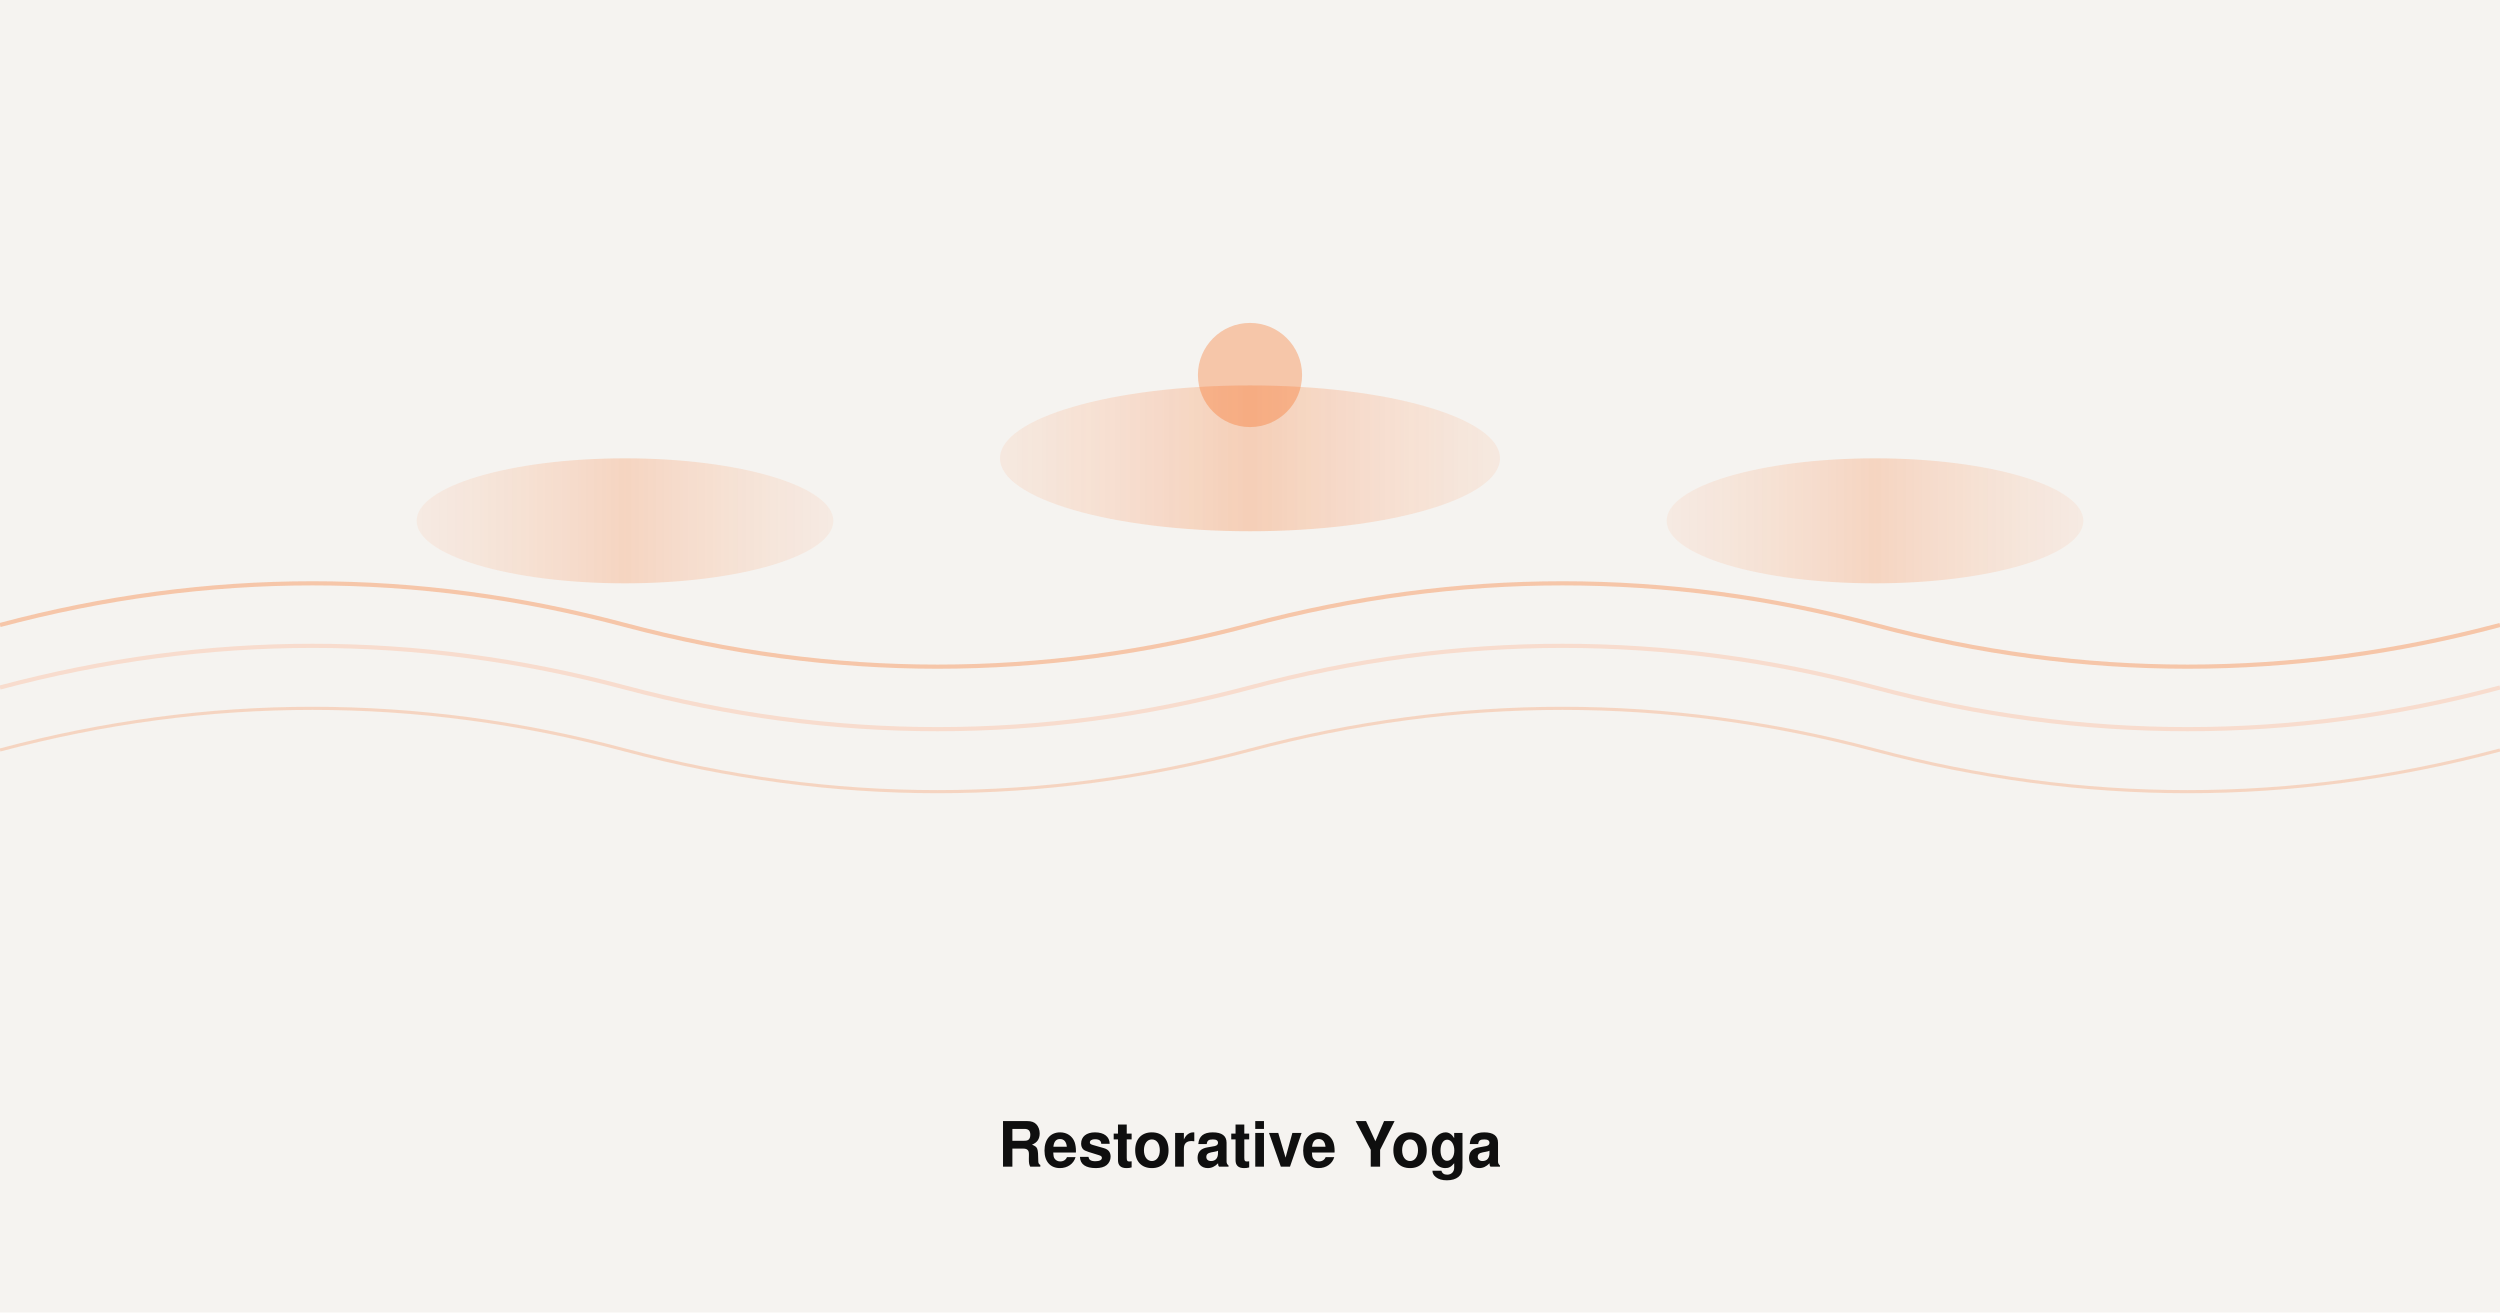
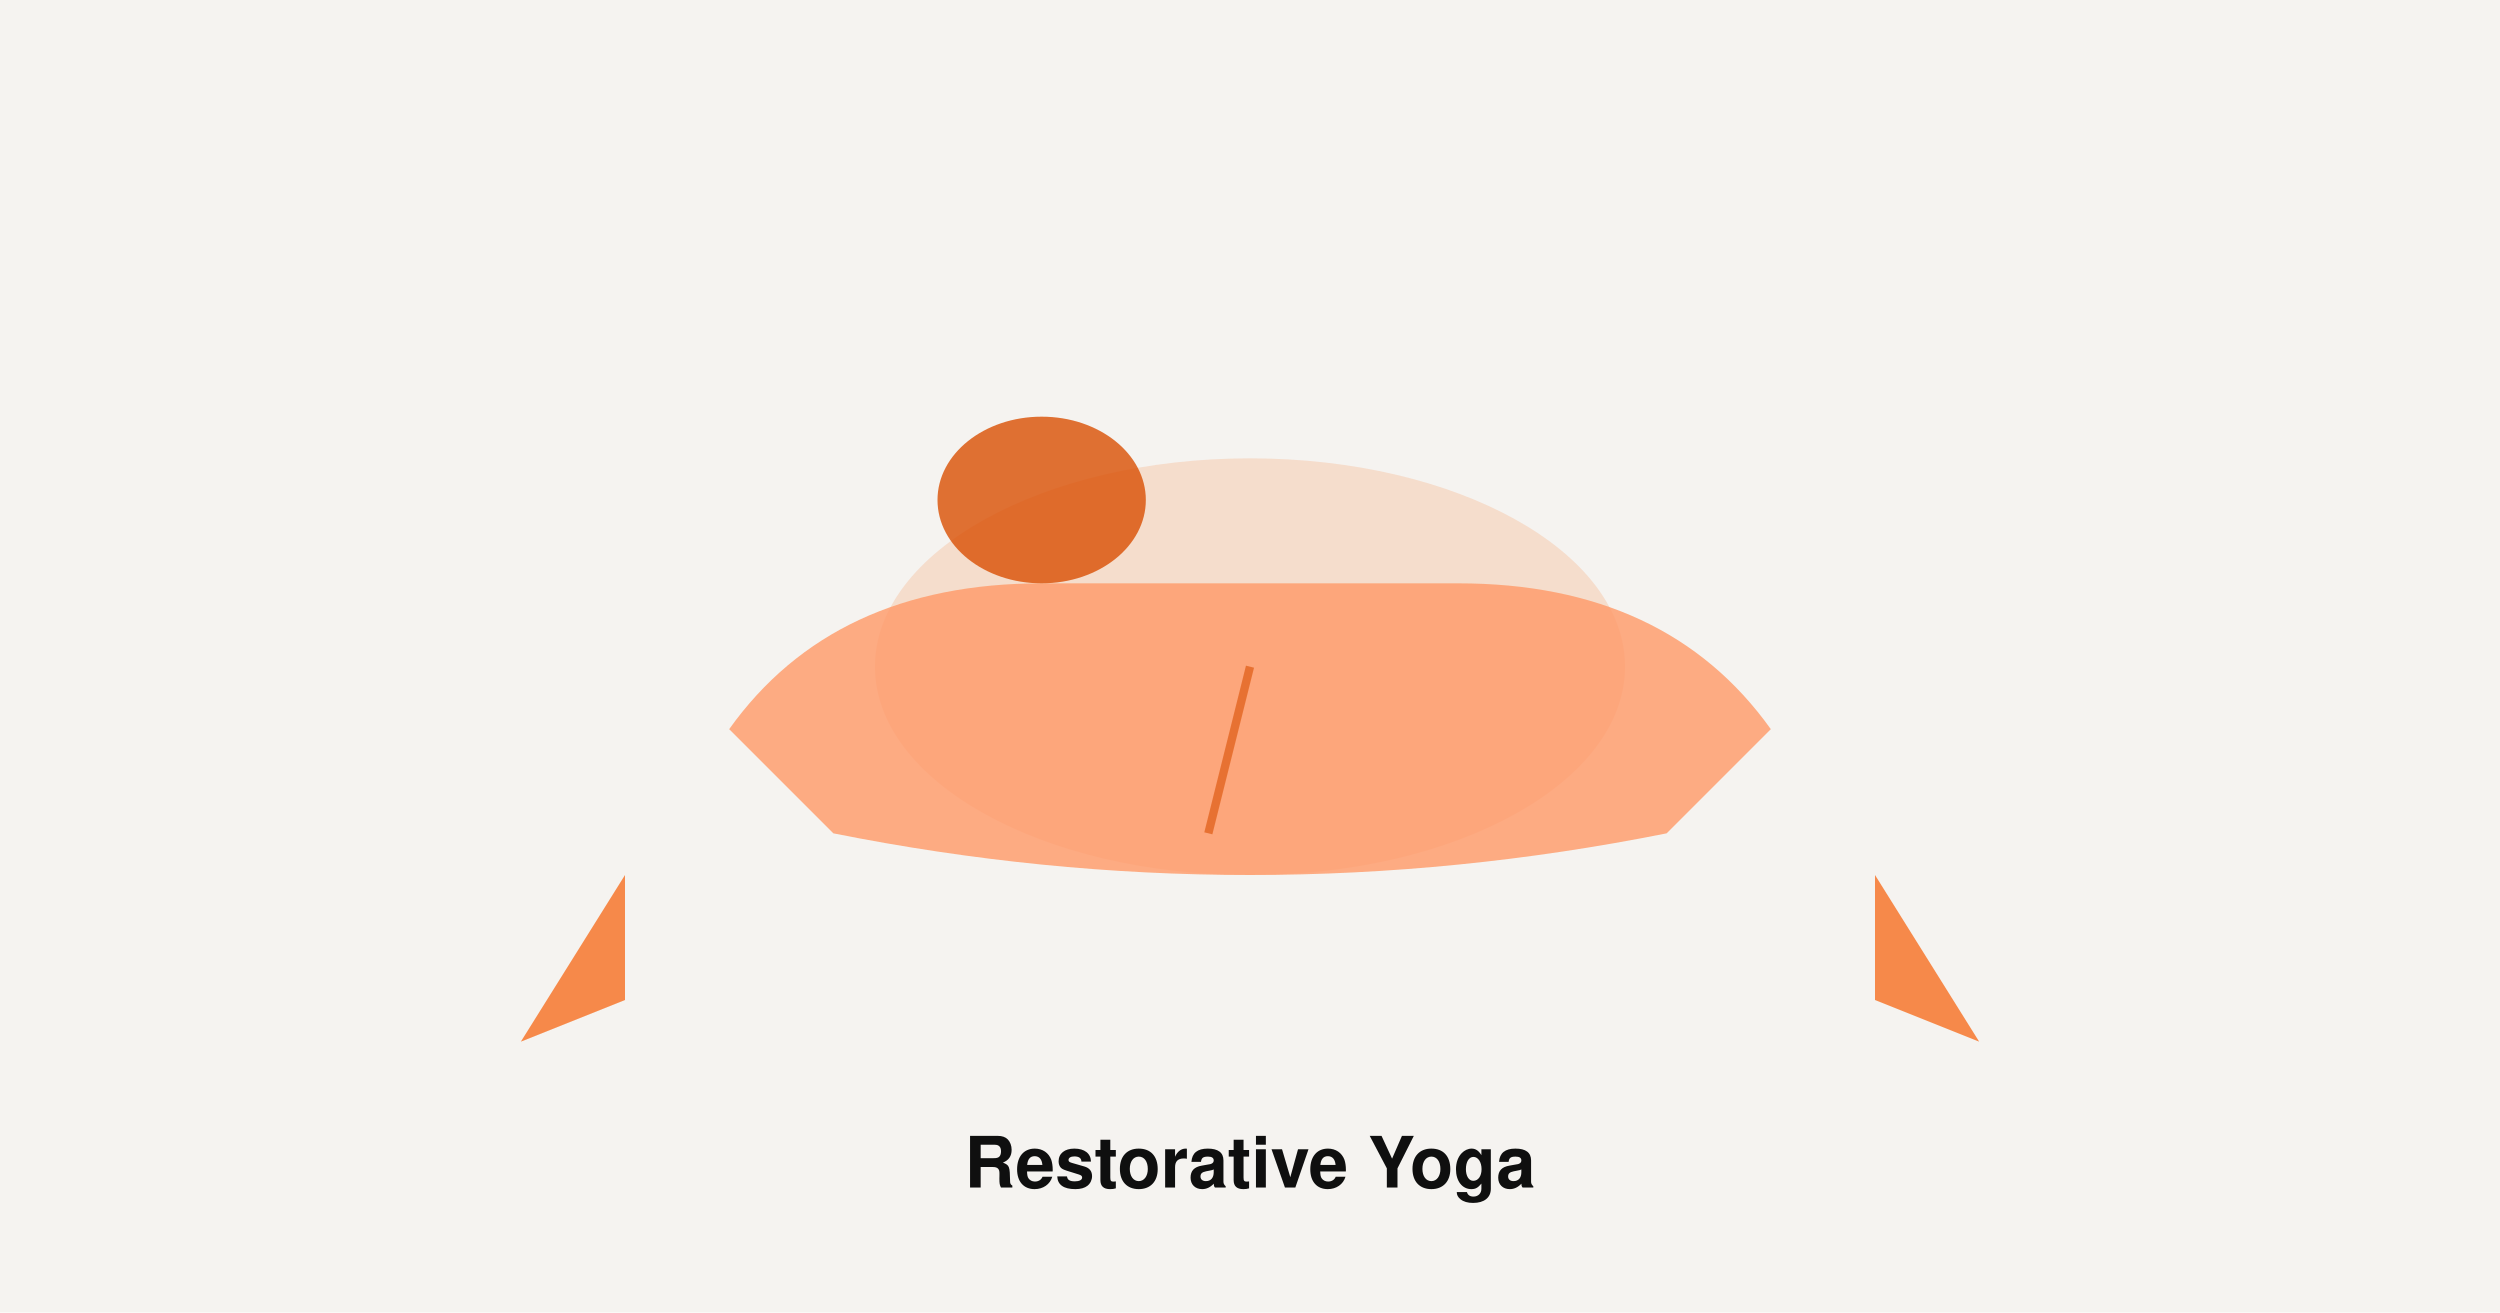
<svg xmlns="http://www.w3.org/2000/svg" viewBox="0 0 1200 630">
  <rect width="1200" height="630" fill="#f5f3f0" />
-   <defs>
-     <linearGradient id="restoreGrad" x1="0%" y1="50%" x2="100%" y2="50%">
-       <stop offset="0%" style="stop-color:#ff9966;stop-opacity:0.2" />
-       <stop offset="50%" style="stop-color:#f75c03;stop-opacity:0.4" />
-       <stop offset="100%" style="stop-color:#ff9966;stop-opacity:0.2" />
-     </linearGradient>
-   </defs>
-   <path d="M 0 300 Q 150 260 300 300 T 600 300 T 900 300 T 1200 300" stroke="#f75c03" stroke-width="2" fill="none" opacity="0.3" />
-   <path d="M 0 330 Q 150 290 300 330 T 600 330 T 900 330 T 1200 330" stroke="#ff9966" stroke-width="2" fill="none" opacity="0.25" />
-   <path d="M 0 360 Q 150 320 300 360 T 600 360 T 900 360 T 1200 360" stroke="#f75c03" stroke-width="1.5" fill="none" opacity="0.2" />
-   <ellipse cx="300" cy="250" rx="100" ry="30" fill="url(#restoreGrad)" opacity="0.5" />
-   <ellipse cx="600" cy="220" rx="120" ry="35" fill="url(#restoreGrad)" opacity="0.6" />
-   <ellipse cx="900" cy="250" rx="100" ry="30" fill="url(#restoreGrad)" opacity="0.5" />
-   <circle cx="600" cy="180" r="25" fill="#f75c03" opacity="0.3" />
-   <text x="600" y="560" font-family="Abacaxi, Helvetica, Arial, sans-serif" font-size="30" font-weight="bold" fill="#0f0f0f" text-anchor="middle">
+   <ellipse cx="600" cy="320" rx="180" ry="100" fill="#f75c03" opacity="0.15" />
+   <path d="M 350 350 Q 400 280 500 280 L 700 280 Q 800 280 850 350 L 800 400 Q 700 420 600 420 Q 500 420 400 400 Z" fill="#ff9966" opacity="0.8" />
+   <ellipse cx="500" cy="240" rx="50" ry="40" fill="#d94f02" opacity="0.8" />
+   <path d="M 300 420 L 250 500 L 300 480" fill="#f75c03" opacity="0.7" />
+   <path d="M 900 420 L 950 500 L 900 480" fill="#f75c03" opacity="0.7" />
+   <path d="M 600 320 L 580 400" stroke="#d94f02" stroke-width="4" opacity="0.6" />
+   <text x="600" y="570" font-family="Abacaxi, Helvetica, Arial, sans-serif" font-size="34" font-weight="bold" fill="#0f0f0f" text-anchor="middle">
    Restorative Yoga
  </text>
</svg>
